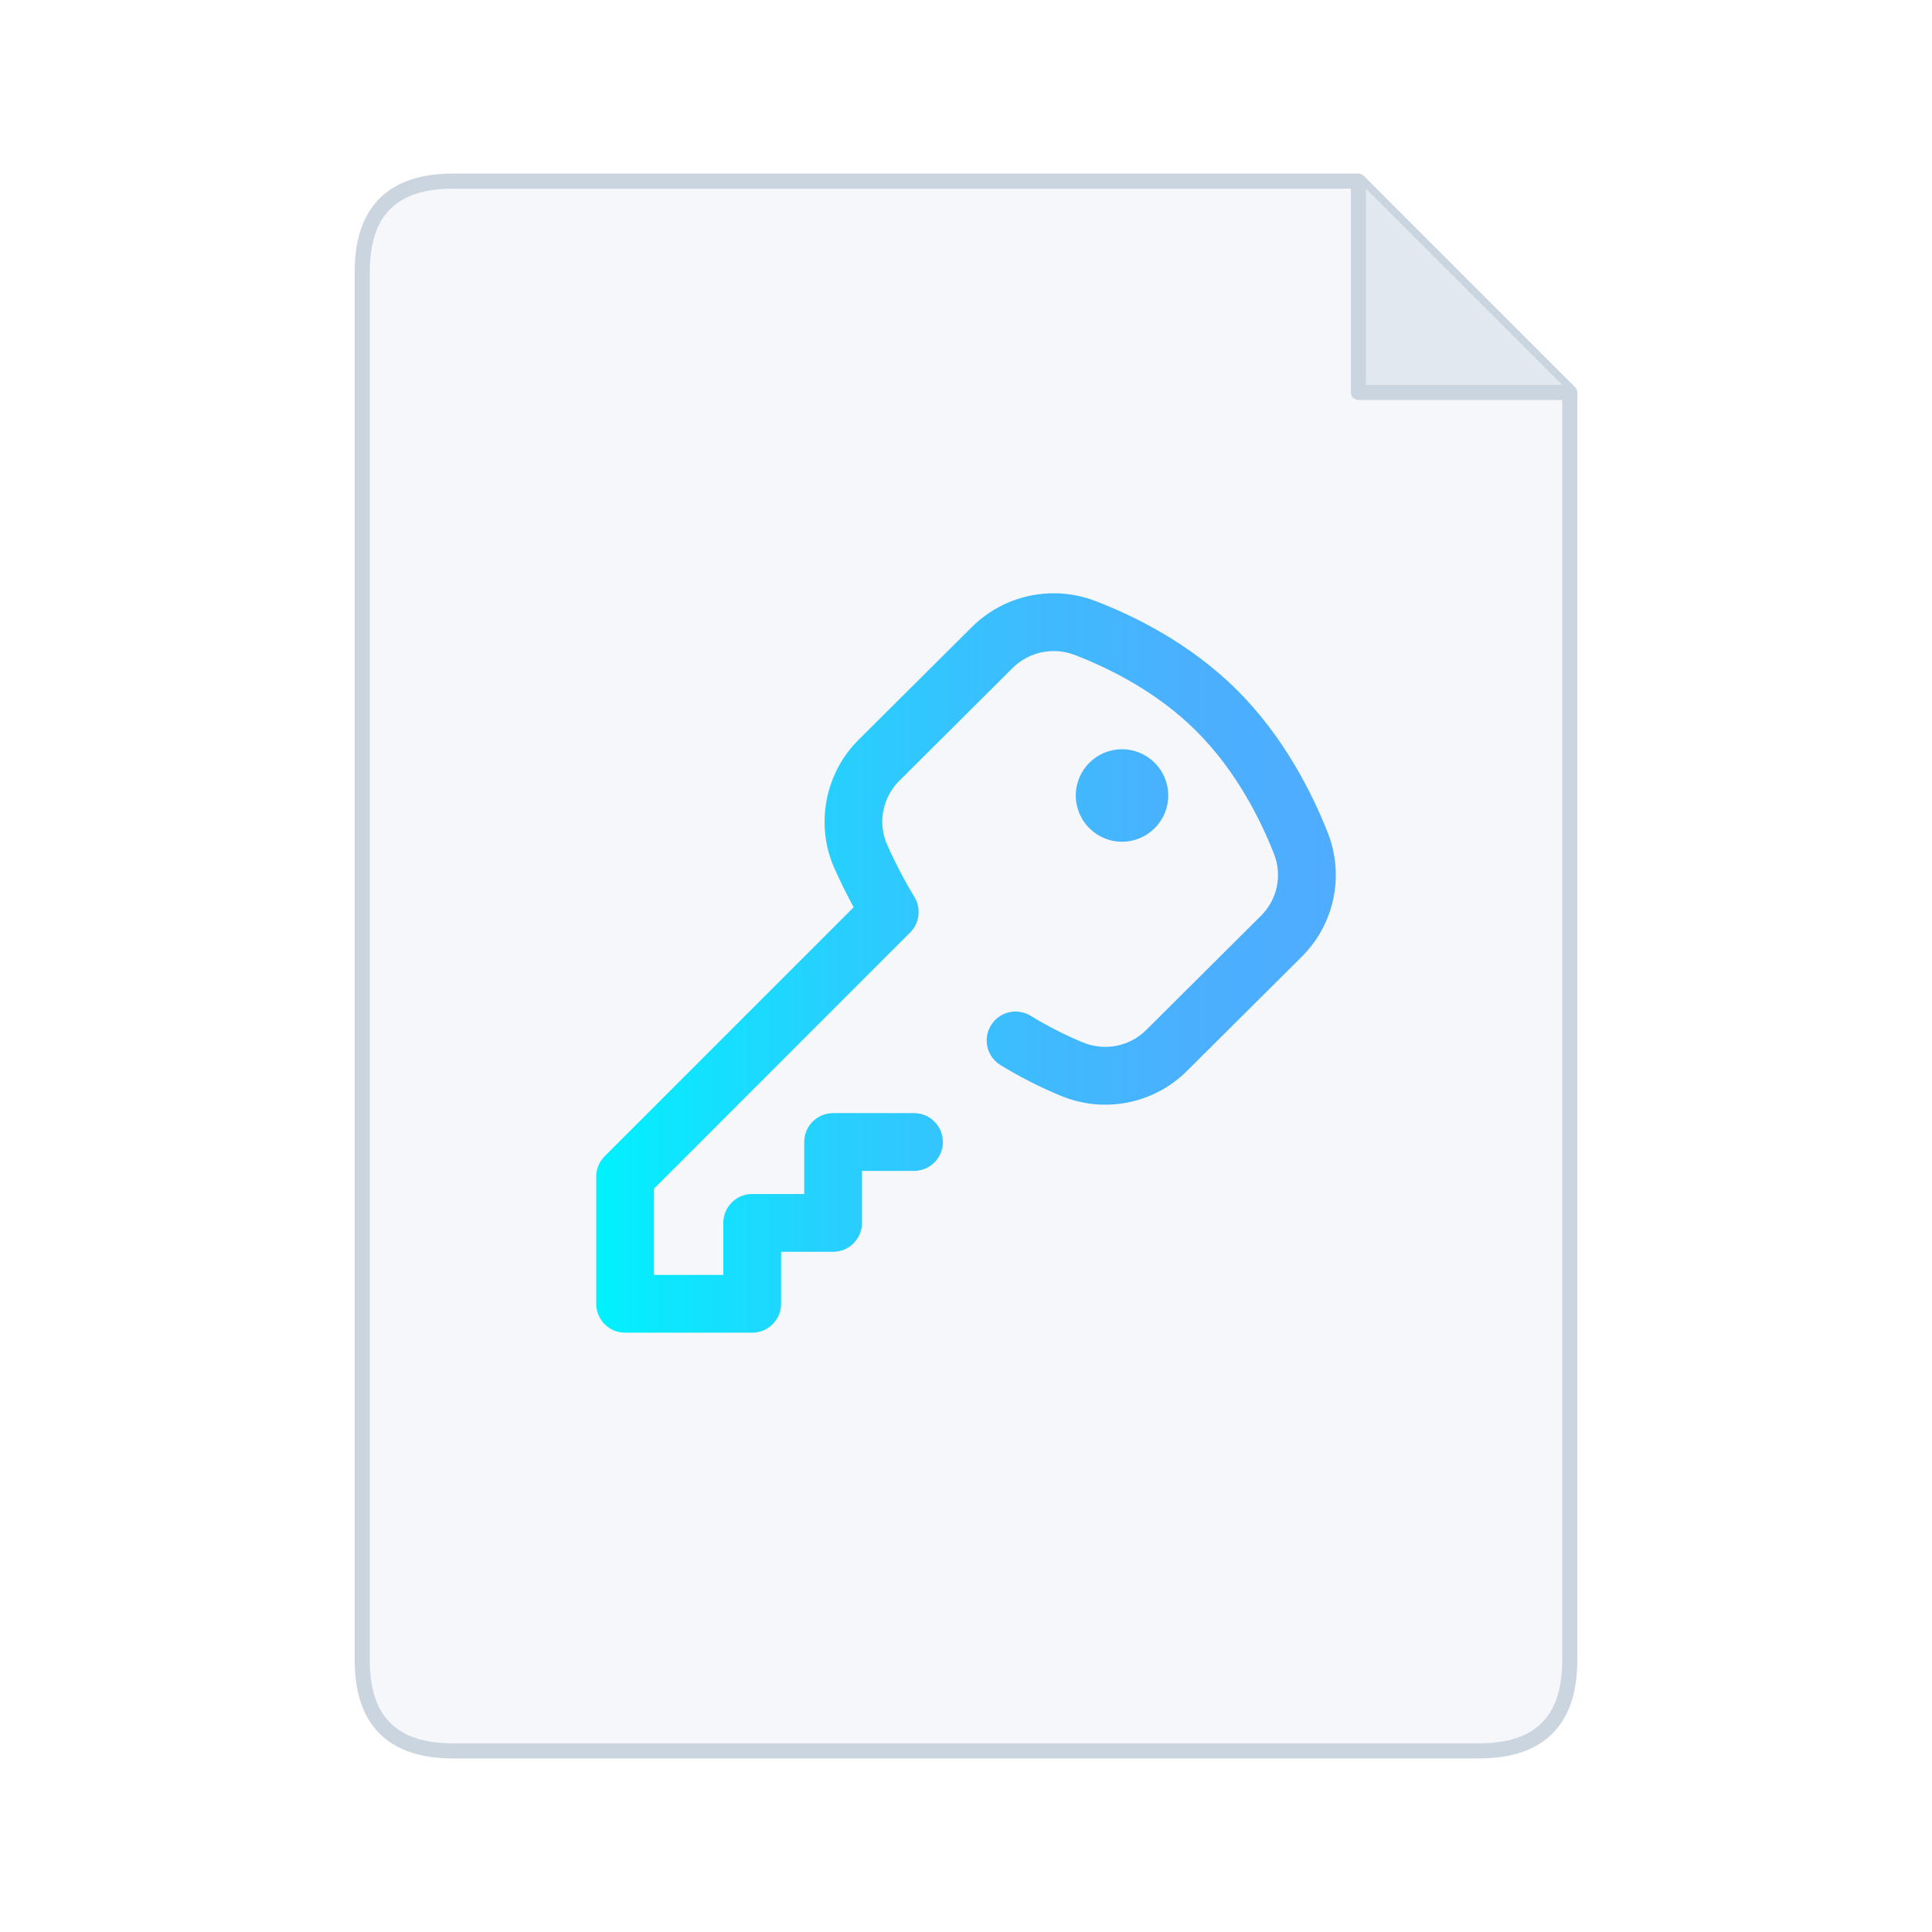
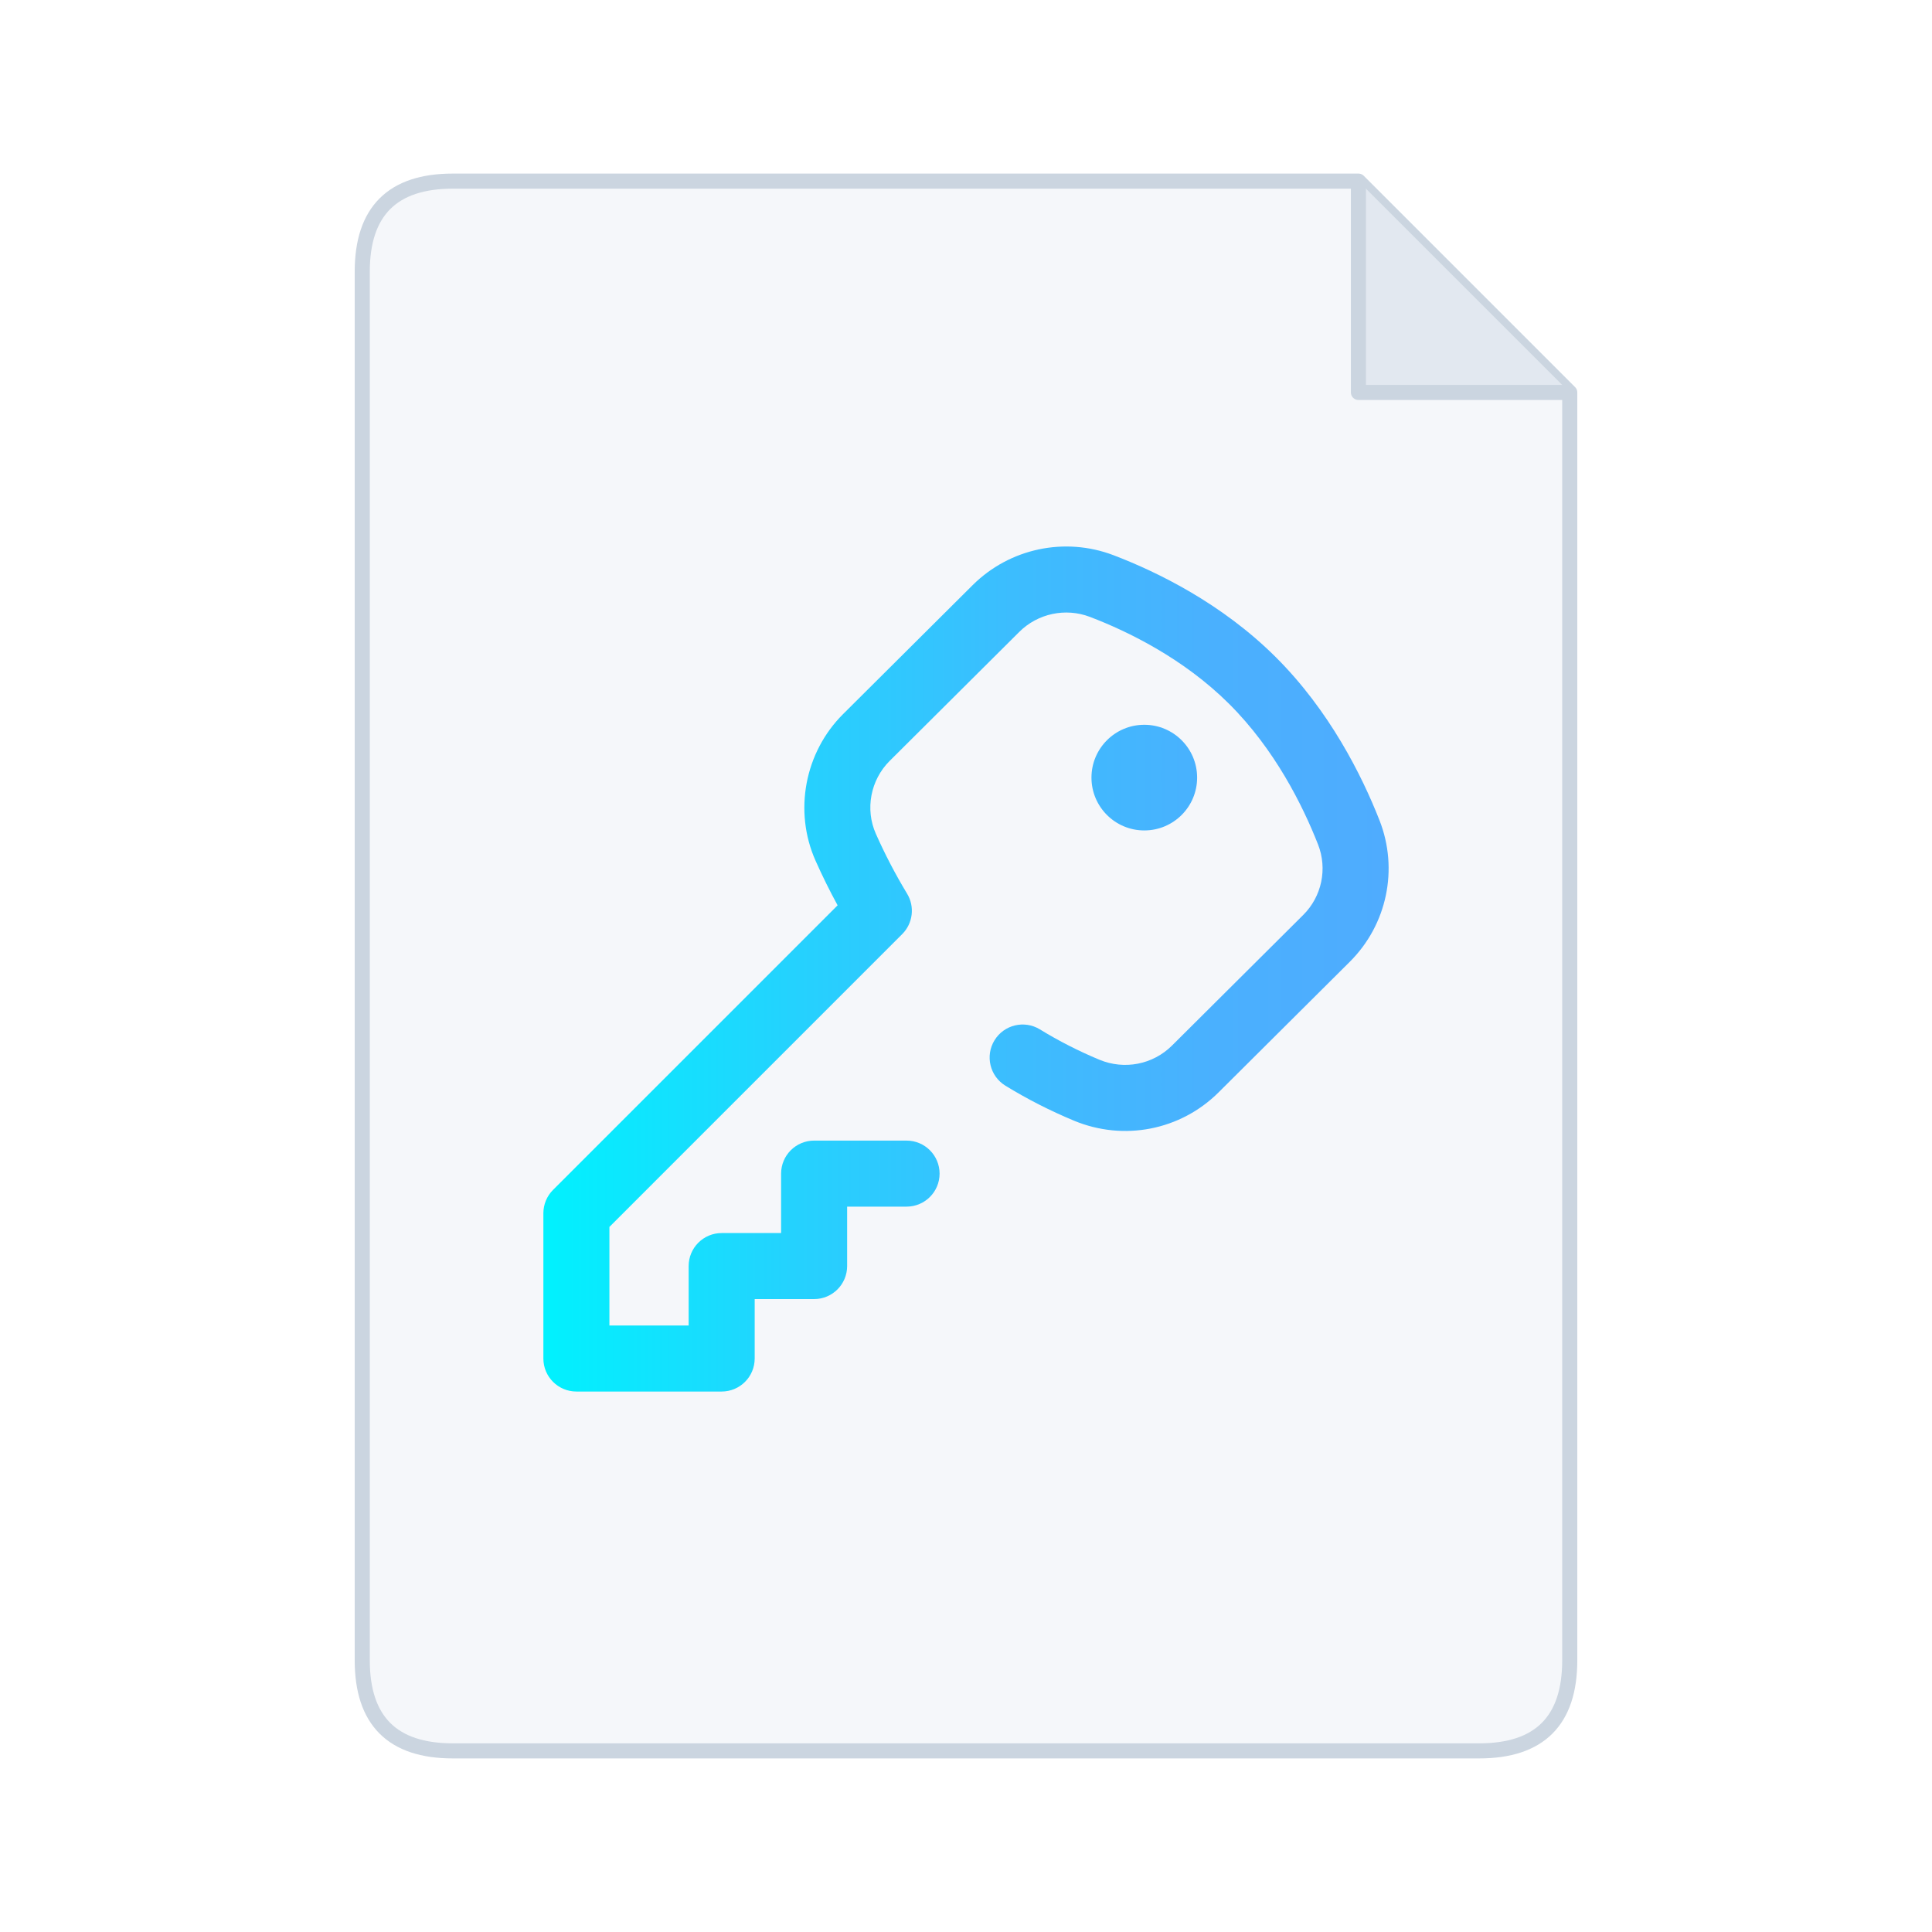
<svg xmlns="http://www.w3.org/2000/svg" viewBox="0 0 256 256" width="256" height="256">
  <defs>
    <linearGradient id="B" x1="143" y1="188" x2="283" y2="188" gradientUnits="userSpaceOnUse" spreadMethod="pad">
      <stop offset="0" stop-color="#00f2fe" />
      <stop offset=".021" stop-color="#03effe" />
      <stop offset=".293" stop-color="#24d2fe" />
      <stop offset=".554" stop-color="#3cbdfe" />
      <stop offset=".796" stop-color="#4ab0fe" />
      <stop offset="1" stop-color="#4facfe" />
    </linearGradient>
  </defs>
  <path d="M48 36Q48 24 60 24L180 24L208 52L208 220Q208 232 196 232L60 232Q48 232 48 220Z" fill="#f5f7fa" stroke="#cbd5e0" stroke-width="2" stroke-linejoin="round" />
  <path d="M180 24L180 52L208 52" fill="#e2e8f0" stroke="#cbd5e0" stroke-width="2" stroke-linejoin="round" />
-   <g transform="translate(-21.1 -4) scale(0.7)">
+   <g transform="translate(-42.4 -22) scale(0.8)">
    <path d="M233.781 156.296c0-4.832 3.918-8.75 8.75-8.75a8.75 8.75 0 1 1 0 17.5 8.75 8.75 0 0 1-8.75-8.75zM178 252.513v-9.844h9.844a5.47 5.47 0 0 0 5.468-5.469v-9.843h9.844a5.47 5.47 0 0 0 5.469-5.469 5.47 5.47 0 0 0-5.469-5.469h-15.312a5.47 5.47 0 0 0-5.469 5.469v9.844h-9.844a5.47 5.47 0 0 0-5.469 5.469v9.843h-13.124v-16.328l48.494-48.495a5.47 5.47 0 0 0 .809-6.704 88.53 88.53 0 0 1-5.174-9.922c-1.804-4.058-.885-8.906 2.288-12.063l21.475-21.375c3.065-3.051 7.659-4.024 11.702-2.479 6.35 2.427 15.501 6.894 23.039 14.397 7.584 7.548 12.201 16.834 14.738 23.296a10.86 10.86 0 0 1-2.451 11.672l-21.735 21.633c-3.164 3.15-7.889 4.07-12.035 2.346-3.42-1.423-6.732-3.112-9.844-5.022a5.47 5.47 0 0 0-7.521 1.8 5.47 5.47 0 0 0 1.8 7.522c3.596 2.207 7.42 4.158 11.364 5.798 8.242 3.429 17.643 1.586 23.952-4.692l21.734-21.632c6.165-6.136 8.095-15.33 4.917-23.423-2.921-7.435-8.276-18.165-17.204-27.05-8.896-8.855-19.511-14.057-26.85-16.862a21.99 21.99 0 0 0-23.323 4.944l-21.475 21.375c-6.366 6.336-8.2 16.085-4.566 24.259 1.127 2.535 2.353 5.015 3.663 7.411l-47.133 47.133a5.47 5.47 0 0 0-1.602 3.868v24.062a5.47 5.47 0 0 0 5.469 5.469h24.062a5.47 5.47 0 0 0 5.469-5.469z" fill="url(#B)" />
  </g>
</svg>
